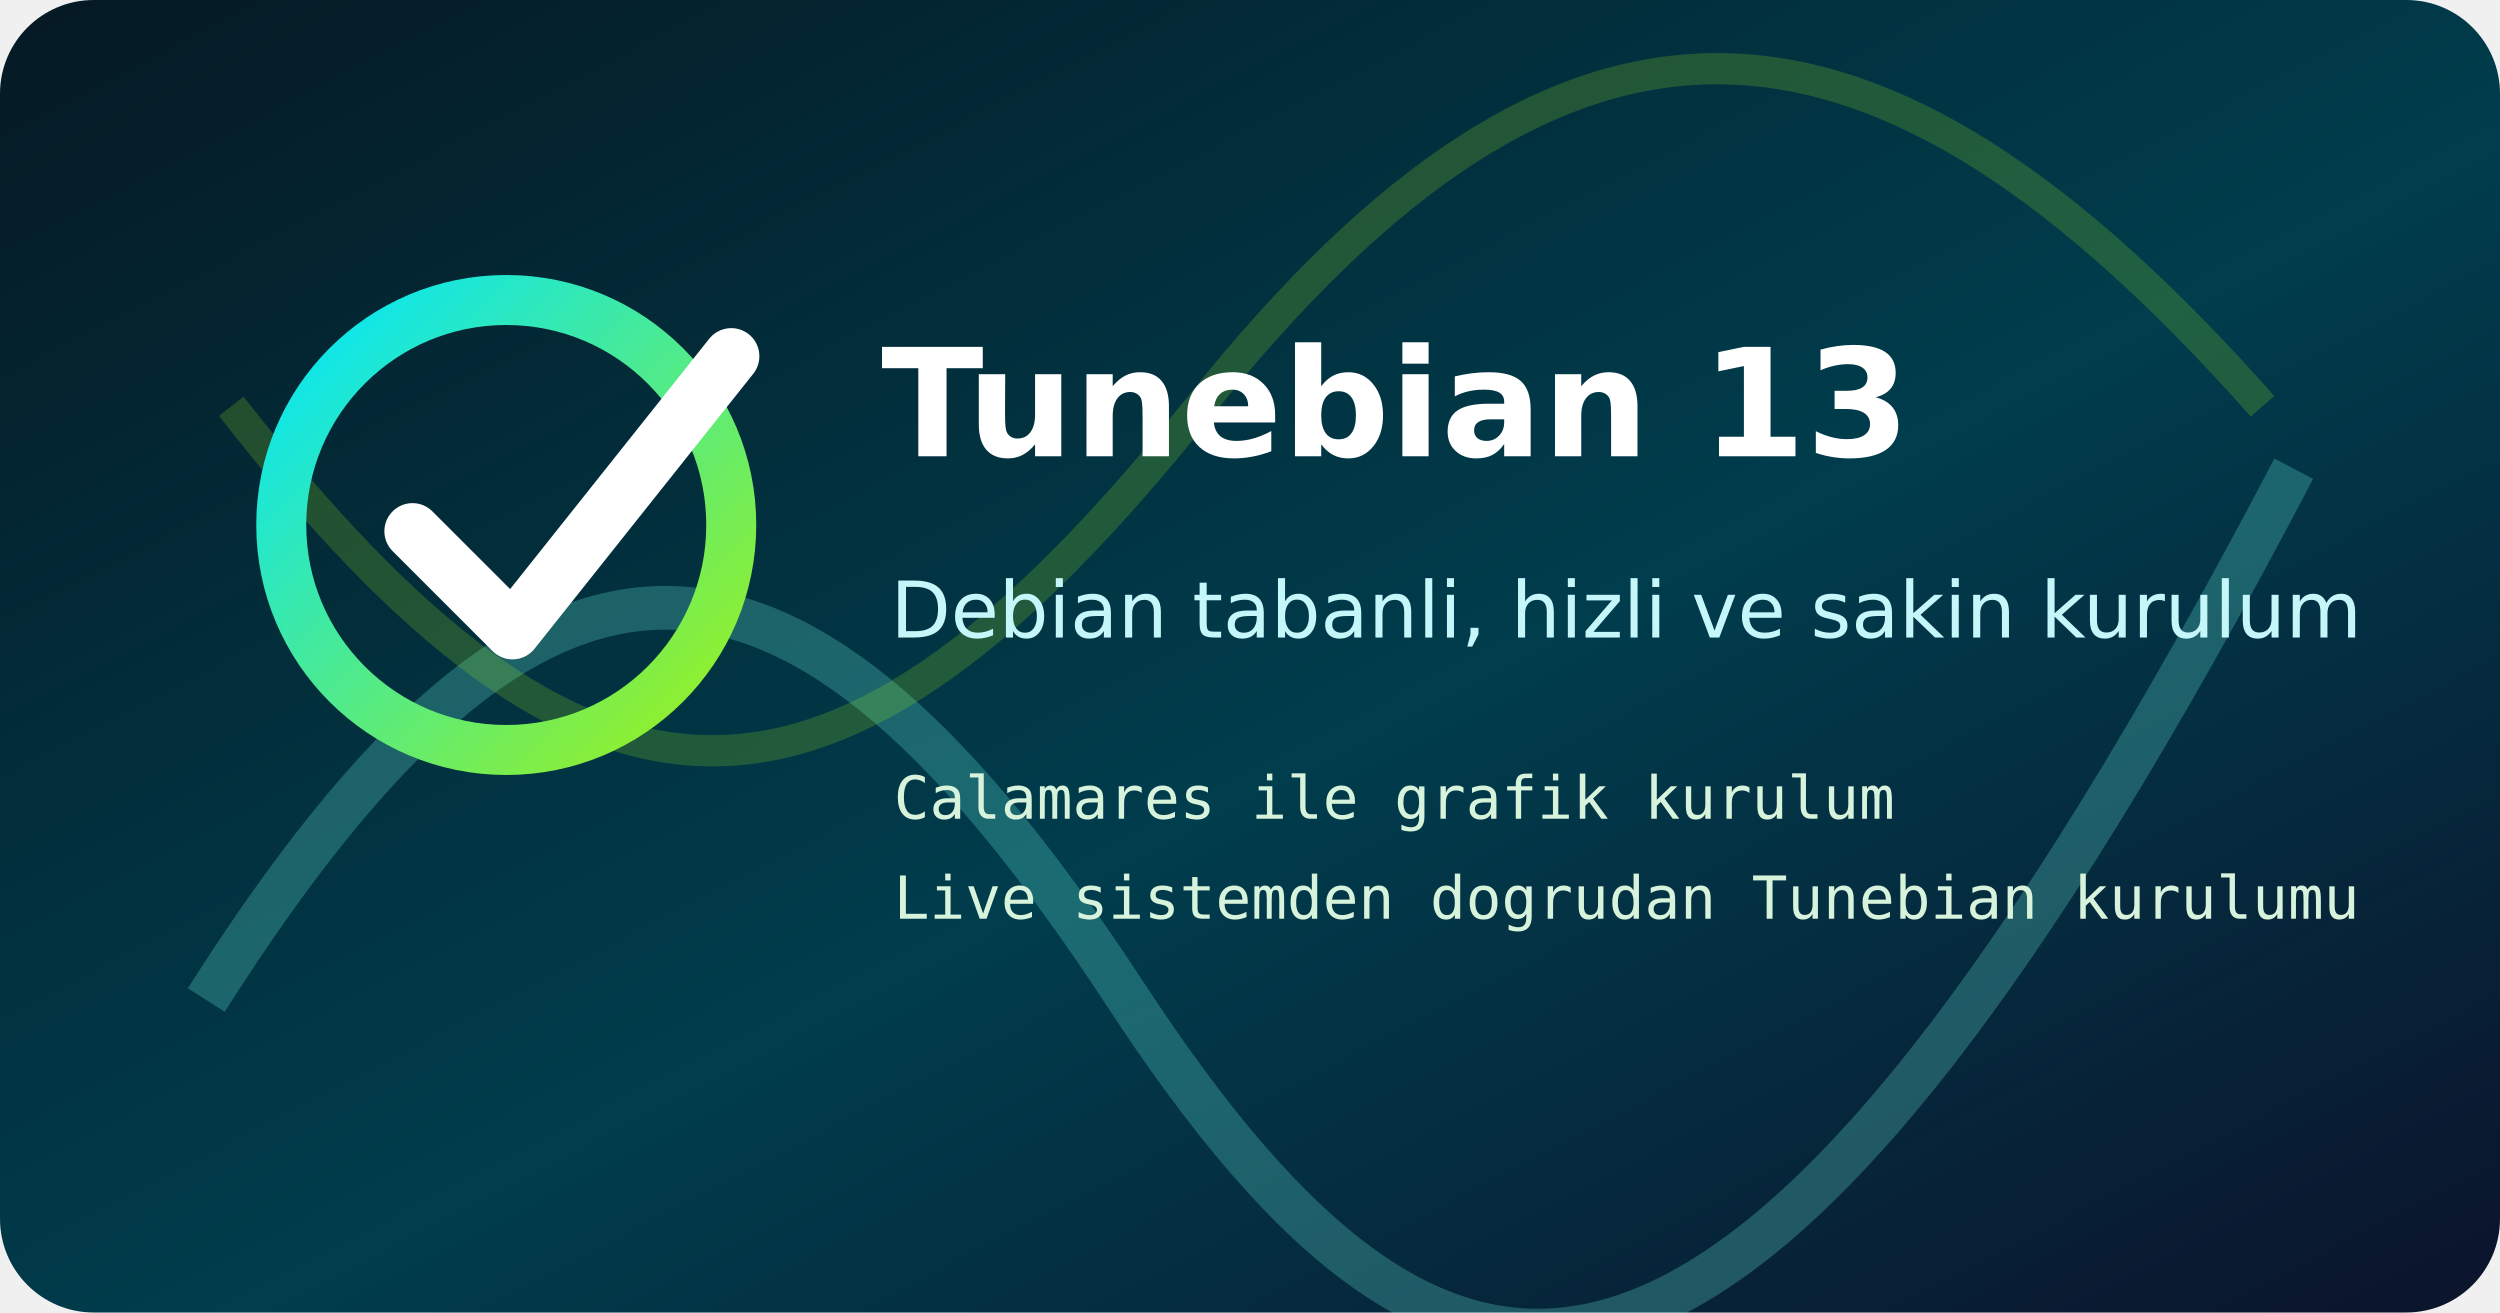
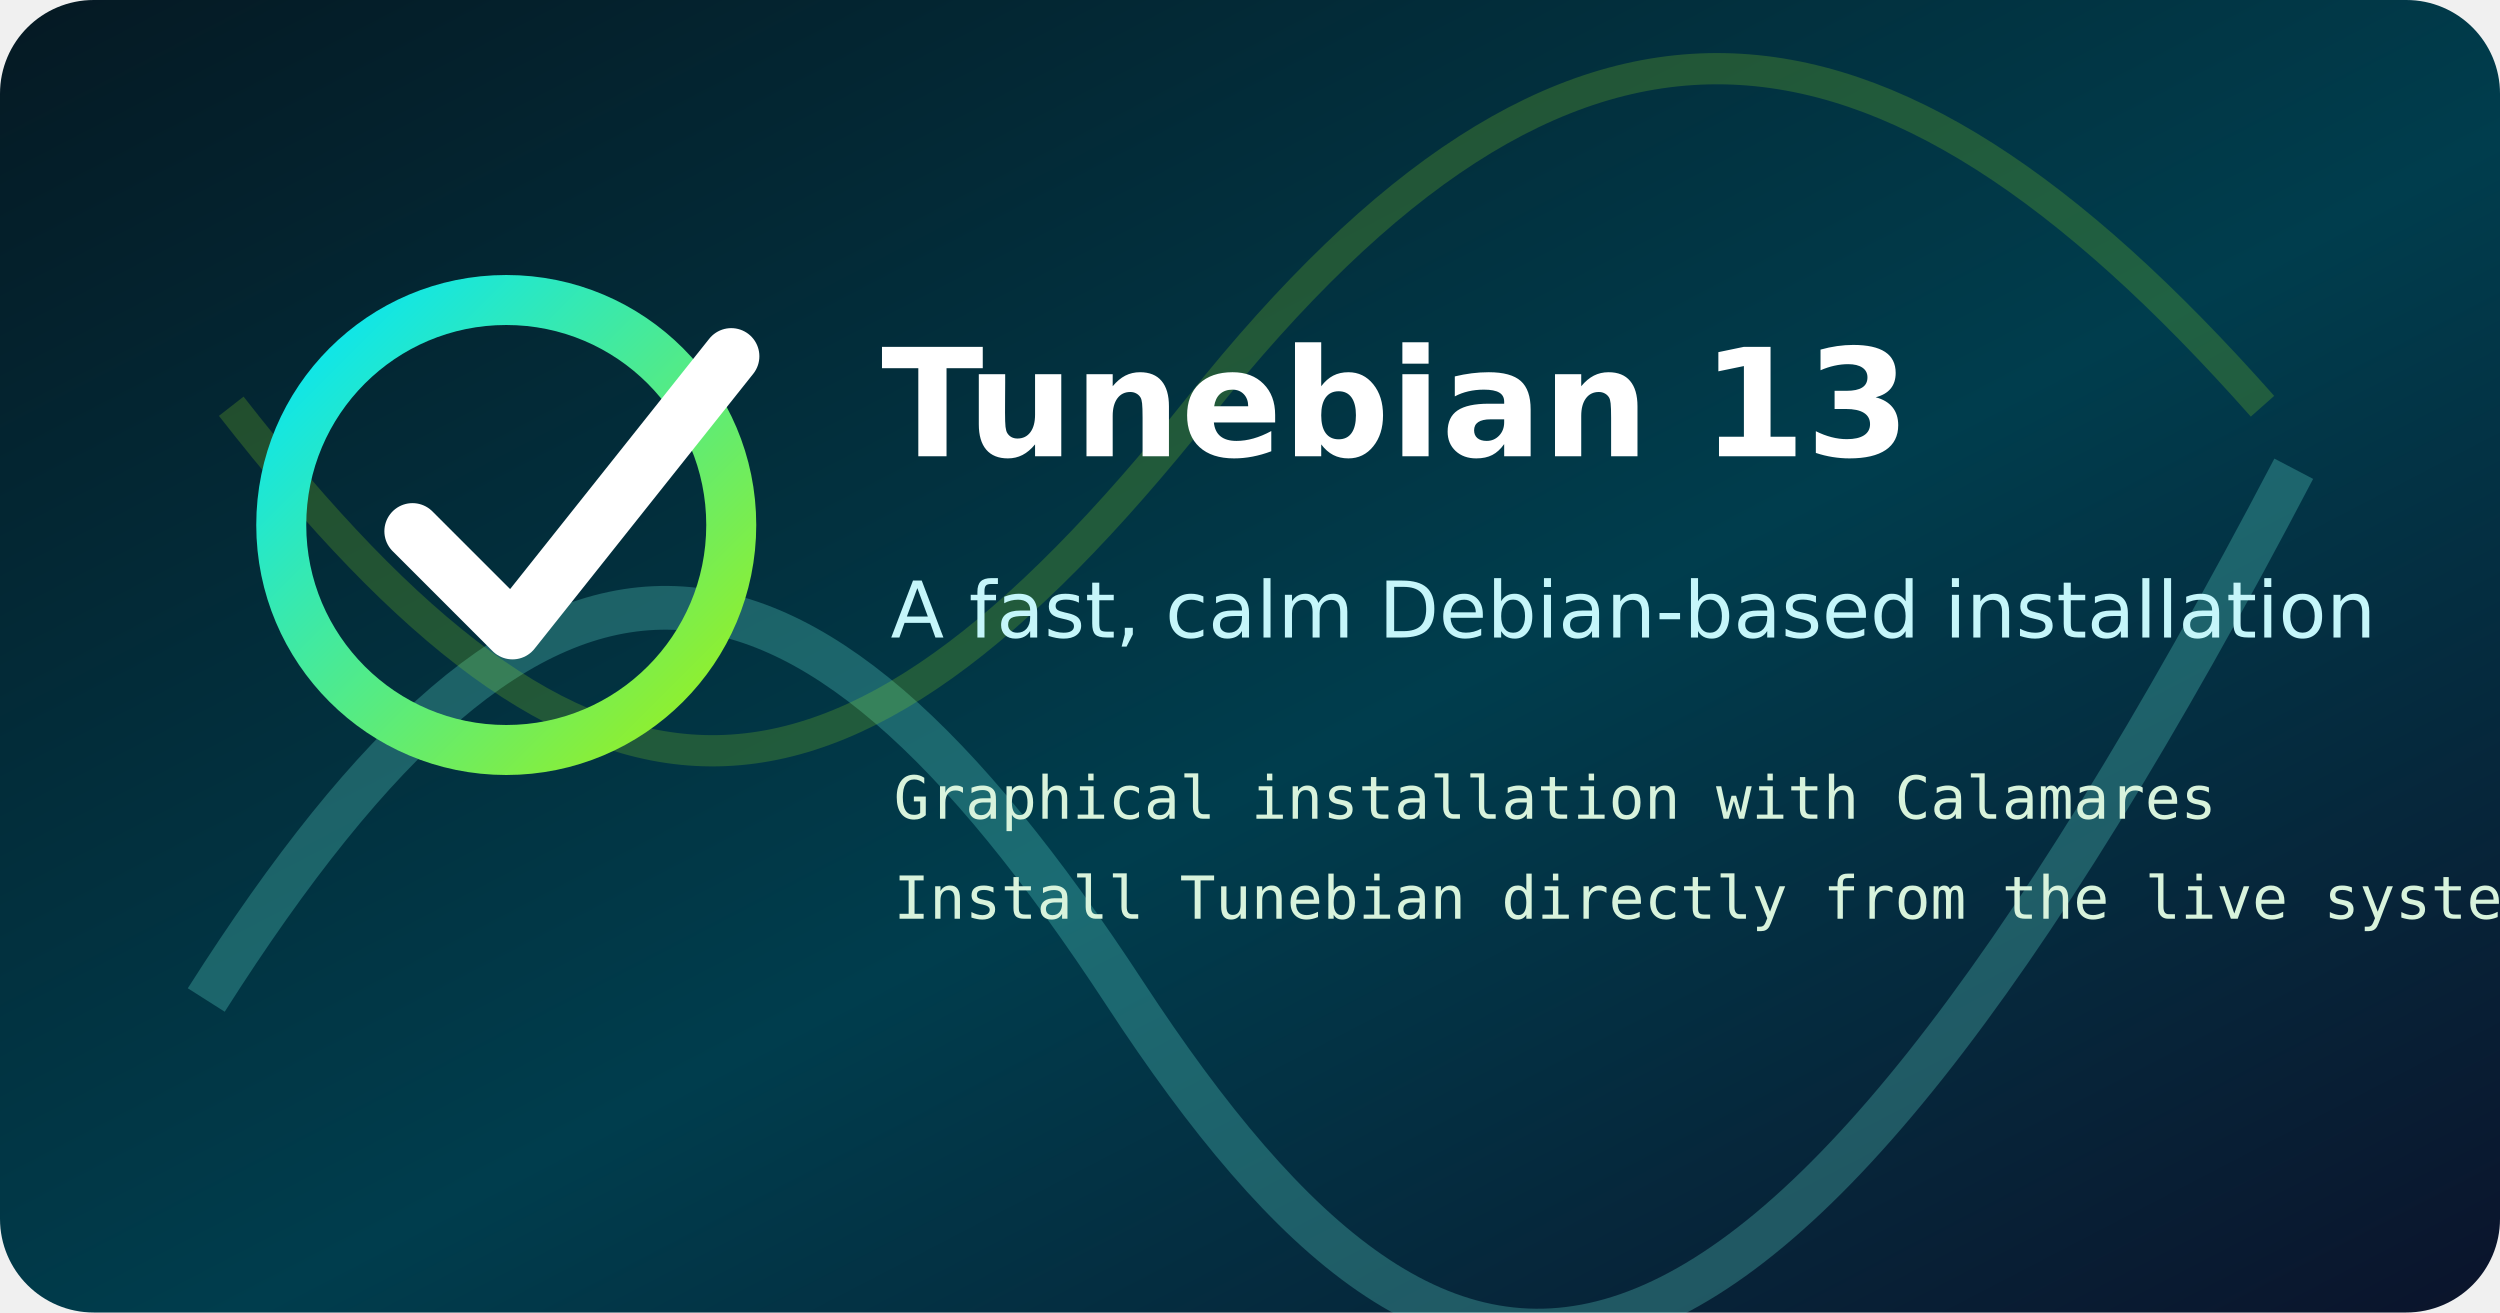
<svg xmlns="http://www.w3.org/2000/svg" width="800" height="420" viewBox="0 0 800 420">
  <defs>
    <linearGradient id="bg" x1="0" y1="0" x2="1" y2="1">
      <stop offset="0" stop-color="#051923" />
      <stop offset="0.55" stop-color="#003d4d" />
      <stop offset="1" stop-color="#0b132b" />
    </linearGradient>
    <linearGradient id="mark" x1="0" y1="0" x2="1" y2="1">
      <stop offset="0" stop-color="#00e5ff" />
      <stop offset="1" stop-color="#9ef01a" />
    </linearGradient>
  </defs>
  <rect width="800" height="420" rx="30" fill="url(#bg)" />
  <path d="M66 320 C174 150, 254 156, 360 318 S558 486, 734 150" fill="none" stroke="#6fffe9" stroke-width="14" opacity="0.24" />
  <path d="M74 130 C188 276, 266 278, 384 130 S600 -10, 724 130" fill="none" stroke="#9ef01a" stroke-width="10" opacity="0.20" />
  <circle cx="162" cy="168" r="72" fill="none" stroke="url(#mark)" stroke-width="16" />
  <path d="M132 170 l32 32 l70 -88" fill="none" stroke="#ffffff" stroke-width="18" stroke-linecap="round" stroke-linejoin="round" />
  <text x="282" y="146" fill="#ffffff" font-family="DejaVu Sans, Arial, sans-serif" font-size="48" font-weight="700">Tunebian 13</text>
-   <text x="285" y="204" fill="#c5f6fa" font-family="DejaVu Sans, Arial, sans-serif" font-size="25">Debian tabanli, hizli ve sakin kurulum</text>
-   <text x="286" y="262" fill="#d8f3dc" font-family="DejaVu Sans Mono, monospace" font-size="19">Calamares ile grafik kurulum</text>
-   <text x="286" y="294" fill="#d8f3dc" font-family="DejaVu Sans Mono, monospace" font-size="19">Live sistemden dogrudan Tunebian kurulumu</text>
+   <text x="285" y="204" fill="#c5f6fa" font-family="DejaVu Sans, Arial, sans-serif" font-size="25">A fast, calm Debian-based installation</text>
+   <text x="286" y="262" fill="#d8f3dc" font-family="DejaVu Sans Mono, monospace" font-size="19">Graphical installation with Calamares</text>
+   <text x="286" y="294" fill="#d8f3dc" font-family="DejaVu Sans Mono, monospace" font-size="19">Install Tunebian directly from the live system</text>
</svg>
